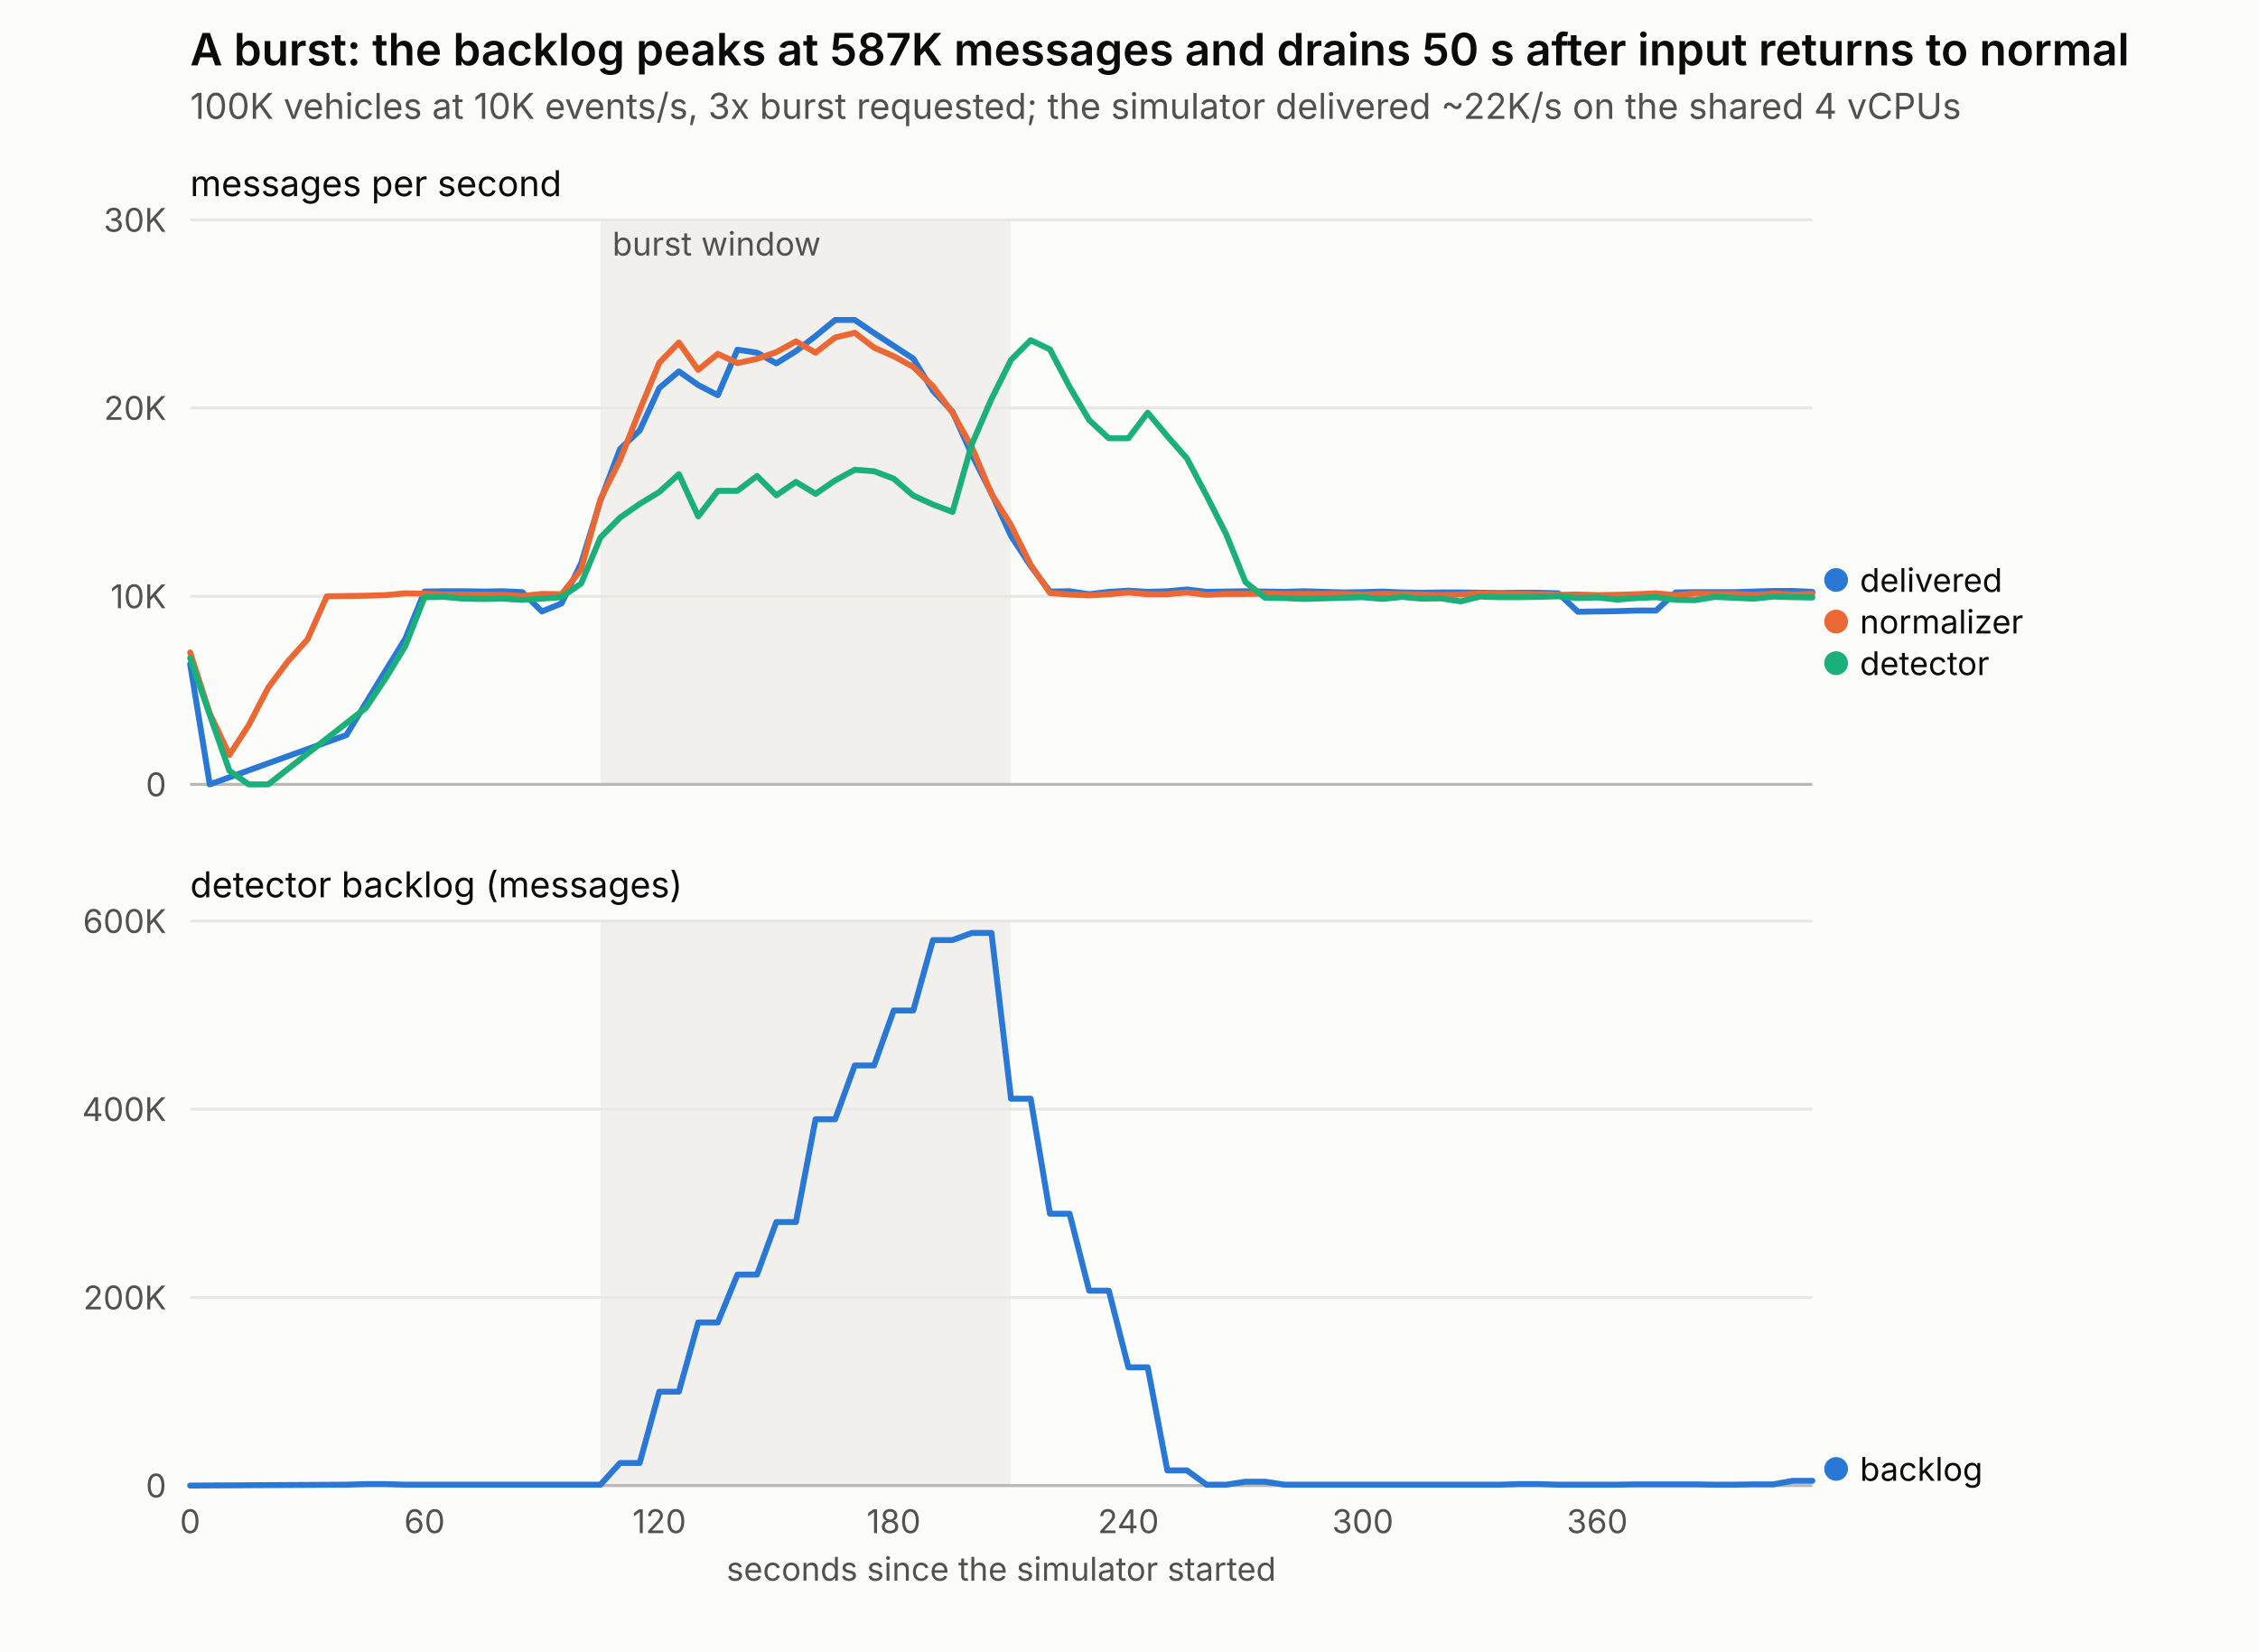
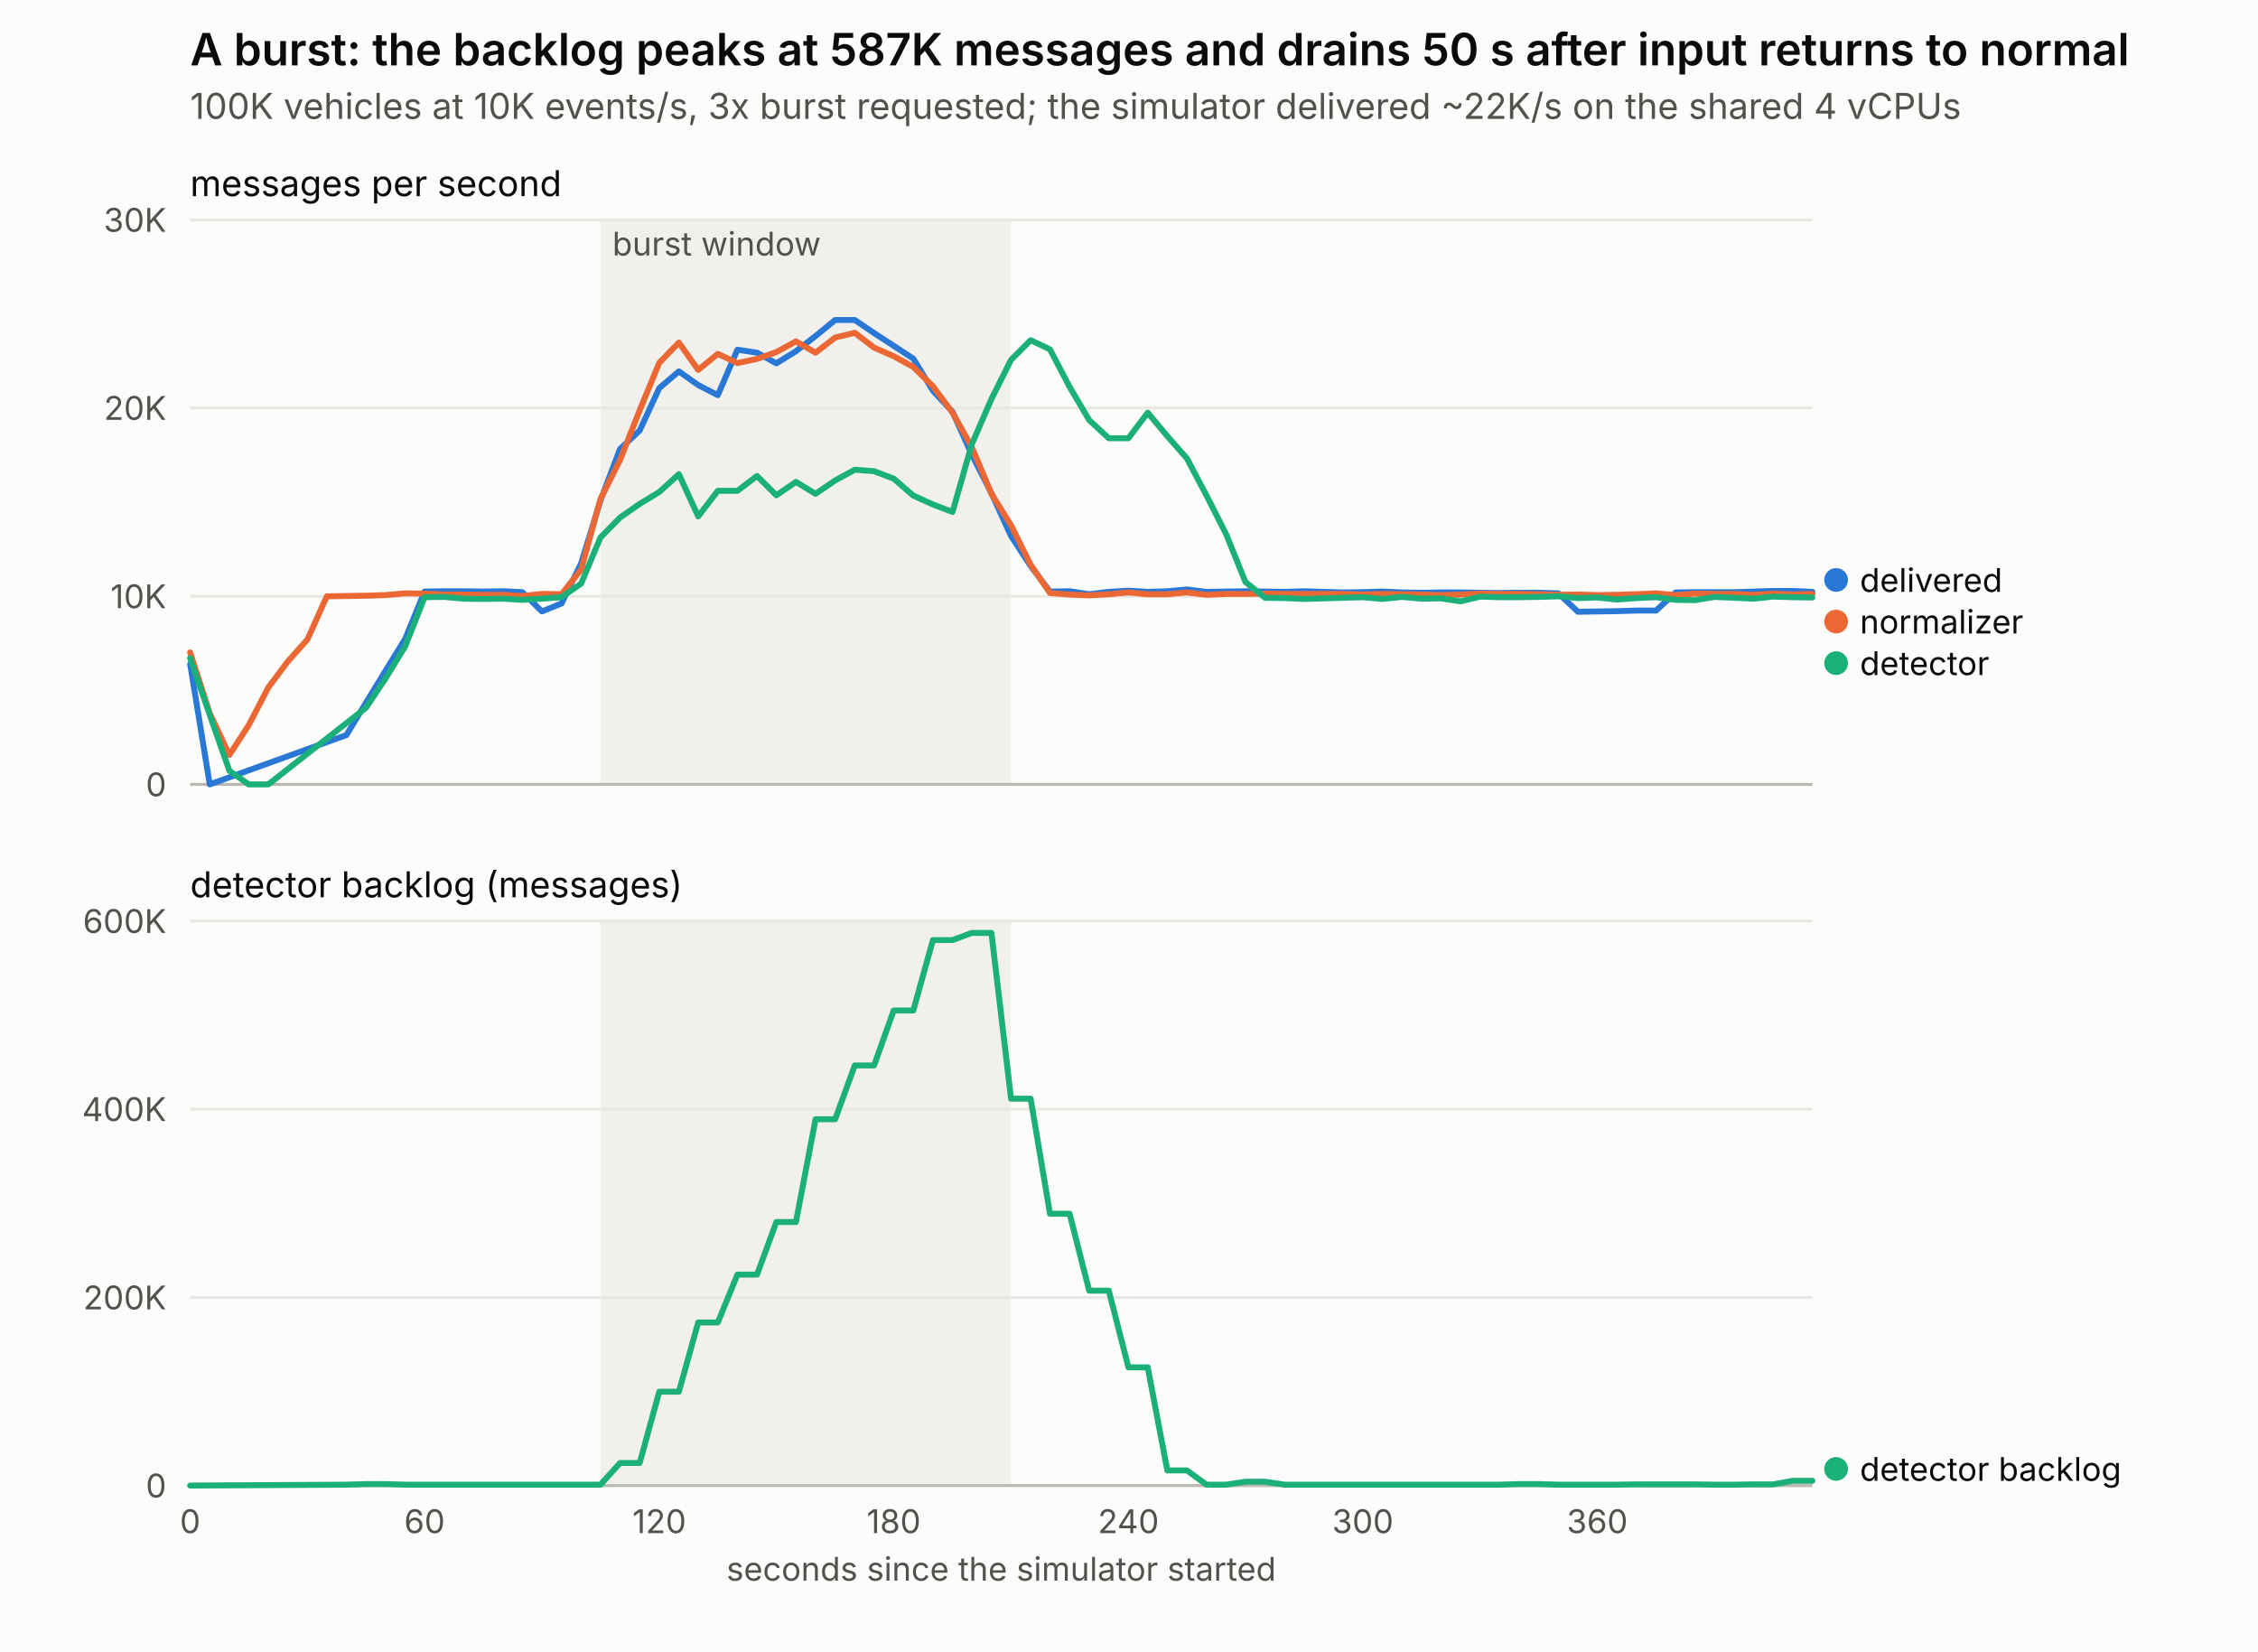
<svg xmlns="http://www.w3.org/2000/svg" width="760" height="556" viewBox="0 0 760 556" font-family="Inter, Helvetica, Arial, sans-serif" role="img" aria-label="A burst: the backlog peaks at 587K messages and drains 50 s after input returns to normal">
  <rect width="760" height="556" fill="#fcfcfb" />
  <text x="64" y="22" font-size="15" font-weight="600" fill="#0b0b0b">A burst: the backlog peaks at 587K messages and drains 50 s after input returns to normal</text>
  <text x="64" y="40" font-size="12" fill="#52514e">100K vehicles at 10K events/s, 3x burst requested; the simulator delivered ~22K/s on the shared 4 vCPUs</text>
  <rect x="202.1" y="74" width="138.1" height="190" fill="#f1f0ec" />
  <text x="206.1" y="86" font-size="11" fill="#52514e">burst window</text>
  <line x1="64" x2="610" y1="264.0" y2="264.0" stroke="#b9b8b3" stroke-width="1" />
  <text x="56" y="268.0" font-size="11" fill="#52514e" text-anchor="end">0</text>
  <line x1="64" x2="610" y1="200.7" y2="200.7" stroke="#e8e7e3" stroke-width="1" />
  <text x="56" y="204.7" font-size="11" fill="#52514e" text-anchor="end">10K</text>
  <line x1="64" x2="610" y1="137.3" y2="137.3" stroke="#e8e7e3" stroke-width="1" />
  <text x="56" y="141.3" font-size="11" fill="#52514e" text-anchor="end">20K</text>
  <line x1="64" x2="610" y1="74.0" y2="74.0" stroke="#e8e7e3" stroke-width="1" />
  <text x="56" y="78.0" font-size="11" fill="#52514e" text-anchor="end">30K</text>
  <text x="64" y="66" font-size="12" fill="#0b0b0b">messages per second</text>
  <path d="M64.0,223.5 L70.6,264.0 L116.6,247.4 L123.2,236.5 L129.8,225.7 L136.4,215.0 L142.9,199.1 L149.5,199.0 L156.1,199.0 L162.7,199.1 L169.3,199.0 L175.8,199.3 L182.4,205.8 L189.0,203.1 L195.6,189.6 L202.1,168.5 L208.7,151.1 L215.3,144.9 L221.9,130.6 L228.5,125.0 L235.0,129.6 L241.6,133.0 L248.2,117.7 L254.8,118.7 L261.3,122.3 L267.9,118.2 L274.5,113.1 L281.1,107.7 L287.7,107.7 L294.2,112.1 L300.8,116.4 L307.4,120.7 L314.0,131.5 L320.6,138.6 L327.1,153.0 L333.7,166.0 L340.3,180.4 L346.9,190.5 L353.4,199.1 L360.0,199.0 L366.6,200.0 L373.2,199.2 L379.8,198.8 L386.3,199.2 L392.9,199.0 L399.5,198.4 L406.1,199.2 L412.7,199.1 L419.2,199.0 L425.8,199.1 L432.4,199.2 L439.0,199.0 L445.5,199.2 L452.1,199.4 L458.7,199.3 L465.3,199.1 L471.9,199.4 L478.4,199.5 L485.0,199.4 L491.6,199.4 L498.2,199.5 L504.7,199.6 L511.3,199.5 L517.9,199.5 L524.5,199.7 L531.1,205.9 L537.6,205.8 L544.2,205.7 L550.8,205.5 L557.4,205.5 L564.0,199.4 L570.5,199.3 L577.1,199.3 L583.7,199.3 L590.3,199.1 L596.8,198.9 L603.4,198.9 L610.0,199.2" fill="none" stroke="#2a78d6" stroke-width="2" stroke-linejoin="round" stroke-linecap="round" />
  <path d="M64.0,219.6 L70.6,240.1 L77.2,254.1 L83.7,244.1 L90.3,231.4 L96.9,222.6 L103.5,215.2 L110.0,200.7 L116.6,200.6 L123.2,200.5 L129.8,200.3 L136.4,199.7 L142.9,199.8 L149.5,200.1 L156.1,200.1 L162.7,200.2 L169.3,200.2 L175.8,200.6 L182.4,199.9 L189.0,200.0 L195.6,191.7 L202.1,168.0 L208.7,154.8 L215.3,138.1 L221.9,122.1 L228.5,115.3 L235.0,124.5 L241.6,119.1 L248.2,122.2 L254.8,120.8 L261.3,118.5 L267.9,114.9 L274.5,118.7 L281.1,113.6 L287.7,112.0 L294.2,117.0 L300.8,119.9 L307.4,123.5 L314.0,130.0 L320.6,138.9 L327.1,150.5 L333.7,166.2 L340.3,176.8 L346.9,190.1 L353.4,199.6 L360.0,200.1 L366.6,200.4 L373.2,200.0 L379.8,199.4 L386.3,200.0 L392.9,200.0 L399.5,199.4 L406.1,200.2 L412.7,199.9 L419.2,199.9 L425.8,199.8 L432.4,199.9 L439.0,199.9 L445.5,199.9 L452.1,199.9 L458.7,200.1 L465.3,199.9 L471.9,200.0 L478.4,200.1 L485.0,200.3 L491.6,200.1 L498.2,199.8 L504.7,199.9 L511.3,199.9 L517.9,200.0 L524.5,200.2 L531.1,200.1 L537.6,200.3 L544.2,200.2 L550.8,200.0 L557.4,199.7 L564.0,200.3 L570.5,199.8 L577.1,199.9 L583.7,199.9 L590.3,200.2 L596.8,199.8 L603.4,200.1 L610.0,199.9" fill="none" stroke="#eb6834" stroke-width="2" stroke-linejoin="round" stroke-linecap="round" />
  <path d="M64.0,221.5 L70.6,240.6 L77.2,259.4 L83.7,264.0 L90.3,264.0 L123.2,238.2 L129.8,228.3 L136.4,217.5 L142.9,201.0 L149.5,200.9 L156.1,201.5 L162.7,201.6 L169.3,201.5 L175.8,201.9 L182.4,201.5 L189.0,201.0 L195.6,196.4 L202.1,180.9 L208.7,174.2 L215.3,169.6 L221.9,165.6 L228.5,159.6 L235.0,173.8 L241.6,165.2 L248.2,165.2 L254.8,160.2 L261.3,166.7 L267.9,162.2 L274.5,166.2 L281.1,161.7 L287.7,158.1 L294.2,158.6 L300.8,161.1 L307.4,166.8 L314.0,169.8 L320.6,172.3 L327.1,149.5 L333.7,134.3 L340.3,121.1 L346.9,114.5 L353.4,117.6 L360.0,130.2 L366.6,141.4 L373.2,147.5 L379.8,147.5 L386.3,138.9 L392.9,146.8 L399.5,154.3 L406.1,166.8 L412.7,179.8 L419.2,195.9 L425.8,201.2 L432.4,201.3 L439.0,201.6 L445.5,201.4 L452.1,201.2 L458.7,201.0 L465.3,201.6 L471.9,200.9 L478.4,201.5 L485.0,201.4 L491.6,202.4 L498.2,200.8 L504.7,201.0 L511.3,201.0 L517.9,200.9 L524.5,200.7 L531.1,201.3 L537.6,201.1 L544.2,201.8 L550.8,201.3 L557.4,201.0 L564.0,201.9 L570.5,202.0 L577.1,200.9 L583.7,201.2 L590.3,201.5 L596.8,200.8 L603.4,201.0 L610.0,201.1" fill="none" stroke="#1baf7a" stroke-width="2" stroke-linejoin="round" stroke-linecap="round" />
  <circle cx="618" cy="195.2" r="4" fill="#2a78d6" />
  <text x="626" y="199.2" font-size="11" fill="#0b0b0b">delivered</text>
  <circle cx="618" cy="209.2" r="4" fill="#eb6834" />
  <text x="626" y="213.2" font-size="11" fill="#0b0b0b">normalizer</text>
  <circle cx="618" cy="223.2" r="4" fill="#1baf7a" />
  <text x="626" y="227.2" font-size="11" fill="#0b0b0b">detector</text>
  <rect x="202.1" y="310" width="138.1" height="190" fill="#f1f0ec" />
  <line x1="64" x2="610" y1="500.0" y2="500.0" stroke="#b9b8b3" stroke-width="1" />
  <text x="56" y="504.0" font-size="11" fill="#52514e" text-anchor="end">0</text>
  <line x1="64" x2="610" y1="436.7" y2="436.7" stroke="#e8e7e3" stroke-width="1" />
  <text x="56" y="440.7" font-size="11" fill="#52514e" text-anchor="end">200K</text>
  <line x1="64" x2="610" y1="373.3" y2="373.3" stroke="#e8e7e3" stroke-width="1" />
  <text x="56" y="377.3" font-size="11" fill="#52514e" text-anchor="end">400K</text>
  <line x1="64" x2="610" y1="310.0" y2="310.0" stroke="#e8e7e3" stroke-width="1" />
  <text x="56" y="314.0" font-size="11" fill="#52514e" text-anchor="end">600K</text>
  <text x="64" y="302" font-size="12" fill="#0b0b0b">detector backlog (messages)</text>
-   <path d="M64.0,500.0 L116.6,499.7 L123.2,499.5 L129.8,499.5 L136.4,499.7 L142.9,499.7 L149.5,499.7 L156.1,499.7 L162.7,499.7 L169.3,499.7 L175.8,499.7 L182.4,499.7 L189.0,499.7 L195.6,499.7 L202.1,499.7 L208.7,492.4 L215.3,492.4 L221.9,468.4 L228.5,468.4 L235.0,445.1 L241.6,445.1 L248.2,429.0 L254.8,429.0 L261.3,411.3 L267.9,411.3 L274.5,376.7 L281.1,376.7 L287.7,358.6 L294.2,358.6 L300.8,340.1 L307.4,340.1 L314.0,316.4 L320.6,316.4 L327.1,314.0 L333.7,314.0 L340.3,369.8 L346.9,369.8 L353.4,408.5 L360.0,408.5 L366.6,434.4 L373.2,434.4 L379.8,460.2 L386.3,460.2 L392.9,494.9 L399.5,494.9 L406.1,499.7 L412.7,499.7 L419.2,498.7 L425.8,498.7 L432.4,499.7 L439.0,499.7 L445.5,499.7 L452.1,499.7 L458.7,499.7 L465.3,499.7 L471.9,499.7 L478.4,499.7 L485.0,499.7 L491.6,499.7 L498.2,499.7 L504.7,499.7 L511.3,499.5 L517.9,499.5 L524.5,499.7 L531.1,499.7 L537.6,499.7 L544.2,499.7 L550.8,499.6 L557.4,499.6 L564.0,499.6 L570.5,499.6 L577.1,499.7 L583.7,499.7 L590.3,499.6 L596.8,499.6 L603.4,498.4 L610.0,498.4" fill="none" stroke="#2a78d6" stroke-width="2" stroke-linejoin="round" stroke-linecap="round" />
-   <circle cx="618" cy="494.4" r="4" fill="#2a78d6" />
-   <text x="626" y="498.4" font-size="11" fill="#0b0b0b">backlog</text>
+   <path d="M64.0,500.0 L116.6,499.7 L123.2,499.5 L129.8,499.5 L136.4,499.7 L142.9,499.7 L149.5,499.7 L156.1,499.7 L162.7,499.7 L169.3,499.7 L175.8,499.7 L182.4,499.7 L189.0,499.7 L195.6,499.7 L202.1,499.7 L208.7,492.4 L215.3,492.4 L221.9,468.4 L228.5,468.4 L235.0,445.1 L241.6,445.1 L248.2,429.0 L254.8,429.0 L261.3,411.3 L267.9,411.3 L274.5,376.7 L281.1,376.7 L287.7,358.6 L294.2,358.6 L300.8,340.1 L307.4,340.1 L314.0,316.4 L320.6,316.4 L327.1,314.0 L333.7,314.0 L340.3,369.8 L346.9,369.8 L353.4,408.5 L360.0,408.5 L366.6,434.4 L373.2,434.4 L379.8,460.2 L386.3,460.2 L392.9,494.9 L399.5,494.9 L406.1,499.7 L412.7,499.7 L419.2,498.7 L425.8,498.7 L432.4,499.7 L439.0,499.7 L445.5,499.7 L452.1,499.7 L458.7,499.7 L465.3,499.7 L471.9,499.7 L478.4,499.7 L485.0,499.7 L491.6,499.7 L498.2,499.7 L504.7,499.7 L511.3,499.5 L517.9,499.5 L524.5,499.7 L531.1,499.7 L537.6,499.7 L544.2,499.7 L550.8,499.6 L557.4,499.6 L564.0,499.6 L570.5,499.6 L577.1,499.7 L583.7,499.7 L590.3,499.6 L596.8,499.6 L603.4,498.4 L610.0,498.4" fill="none" stroke="#1baf7a" stroke-width="2" stroke-linejoin="round" stroke-linecap="round" />
+   <circle cx="618" cy="494.4" r="4" fill="#1baf7a" />
+   <text x="626" y="498.4" font-size="11" fill="#0b0b0b">detector backlog</text>
  <text x="64.0" y="516" font-size="11" fill="#52514e" text-anchor="middle">0</text>
  <text x="142.9" y="516" font-size="11" fill="#52514e" text-anchor="middle">60</text>
  <text x="221.9" y="516" font-size="11" fill="#52514e" text-anchor="middle">120</text>
  <text x="300.8" y="516" font-size="11" fill="#52514e" text-anchor="middle">180</text>
  <text x="379.8" y="516" font-size="11" fill="#52514e" text-anchor="middle">240</text>
  <text x="458.7" y="516" font-size="11" fill="#52514e" text-anchor="middle">300</text>
  <text x="537.6" y="516" font-size="11" fill="#52514e" text-anchor="middle">360</text>
  <text x="337.0" y="532" font-size="11" fill="#52514e" text-anchor="middle">seconds since the simulator started</text>
</svg>
